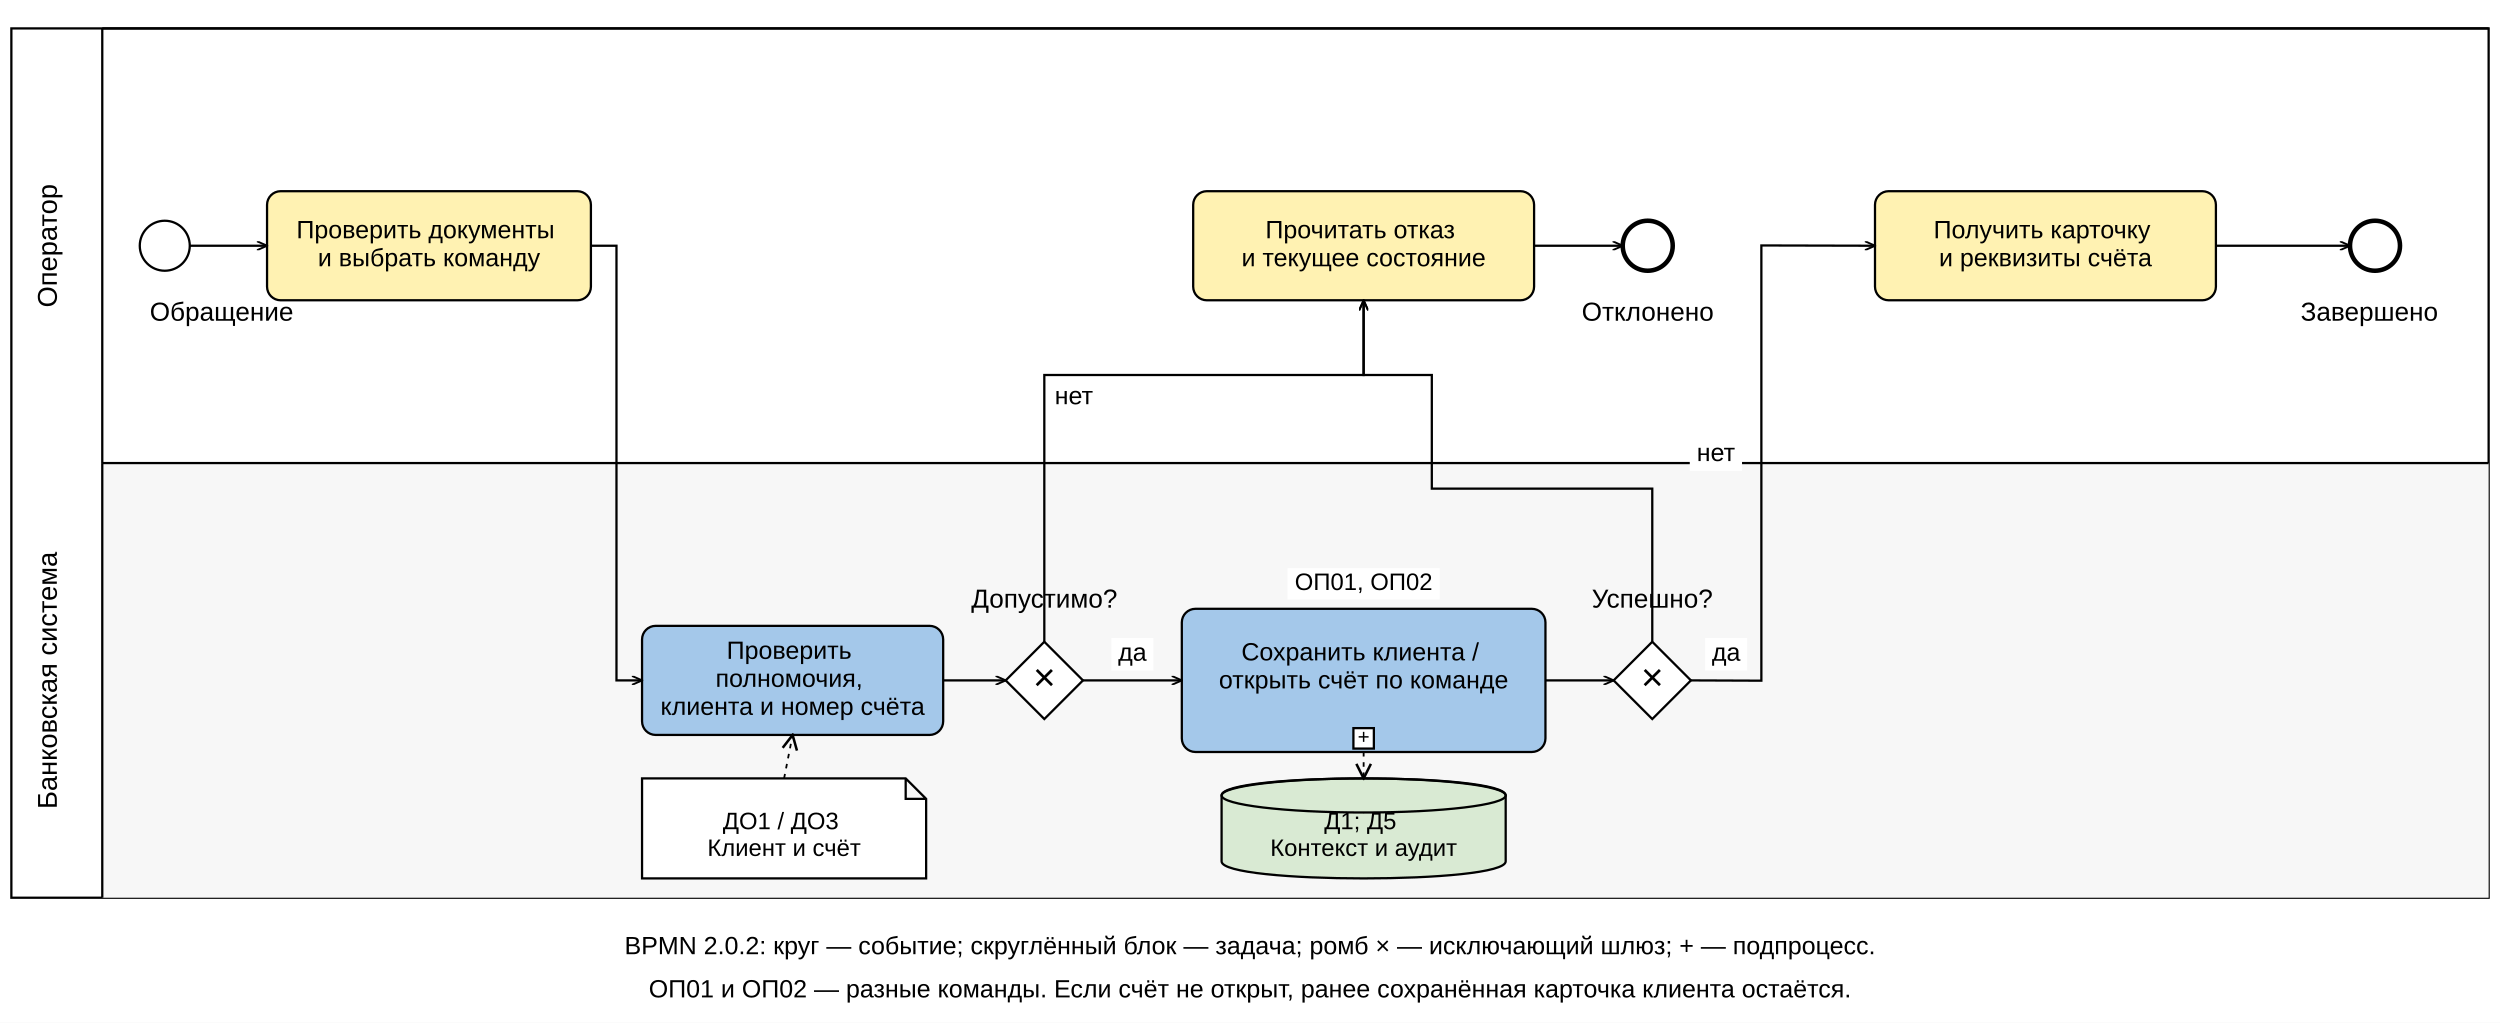
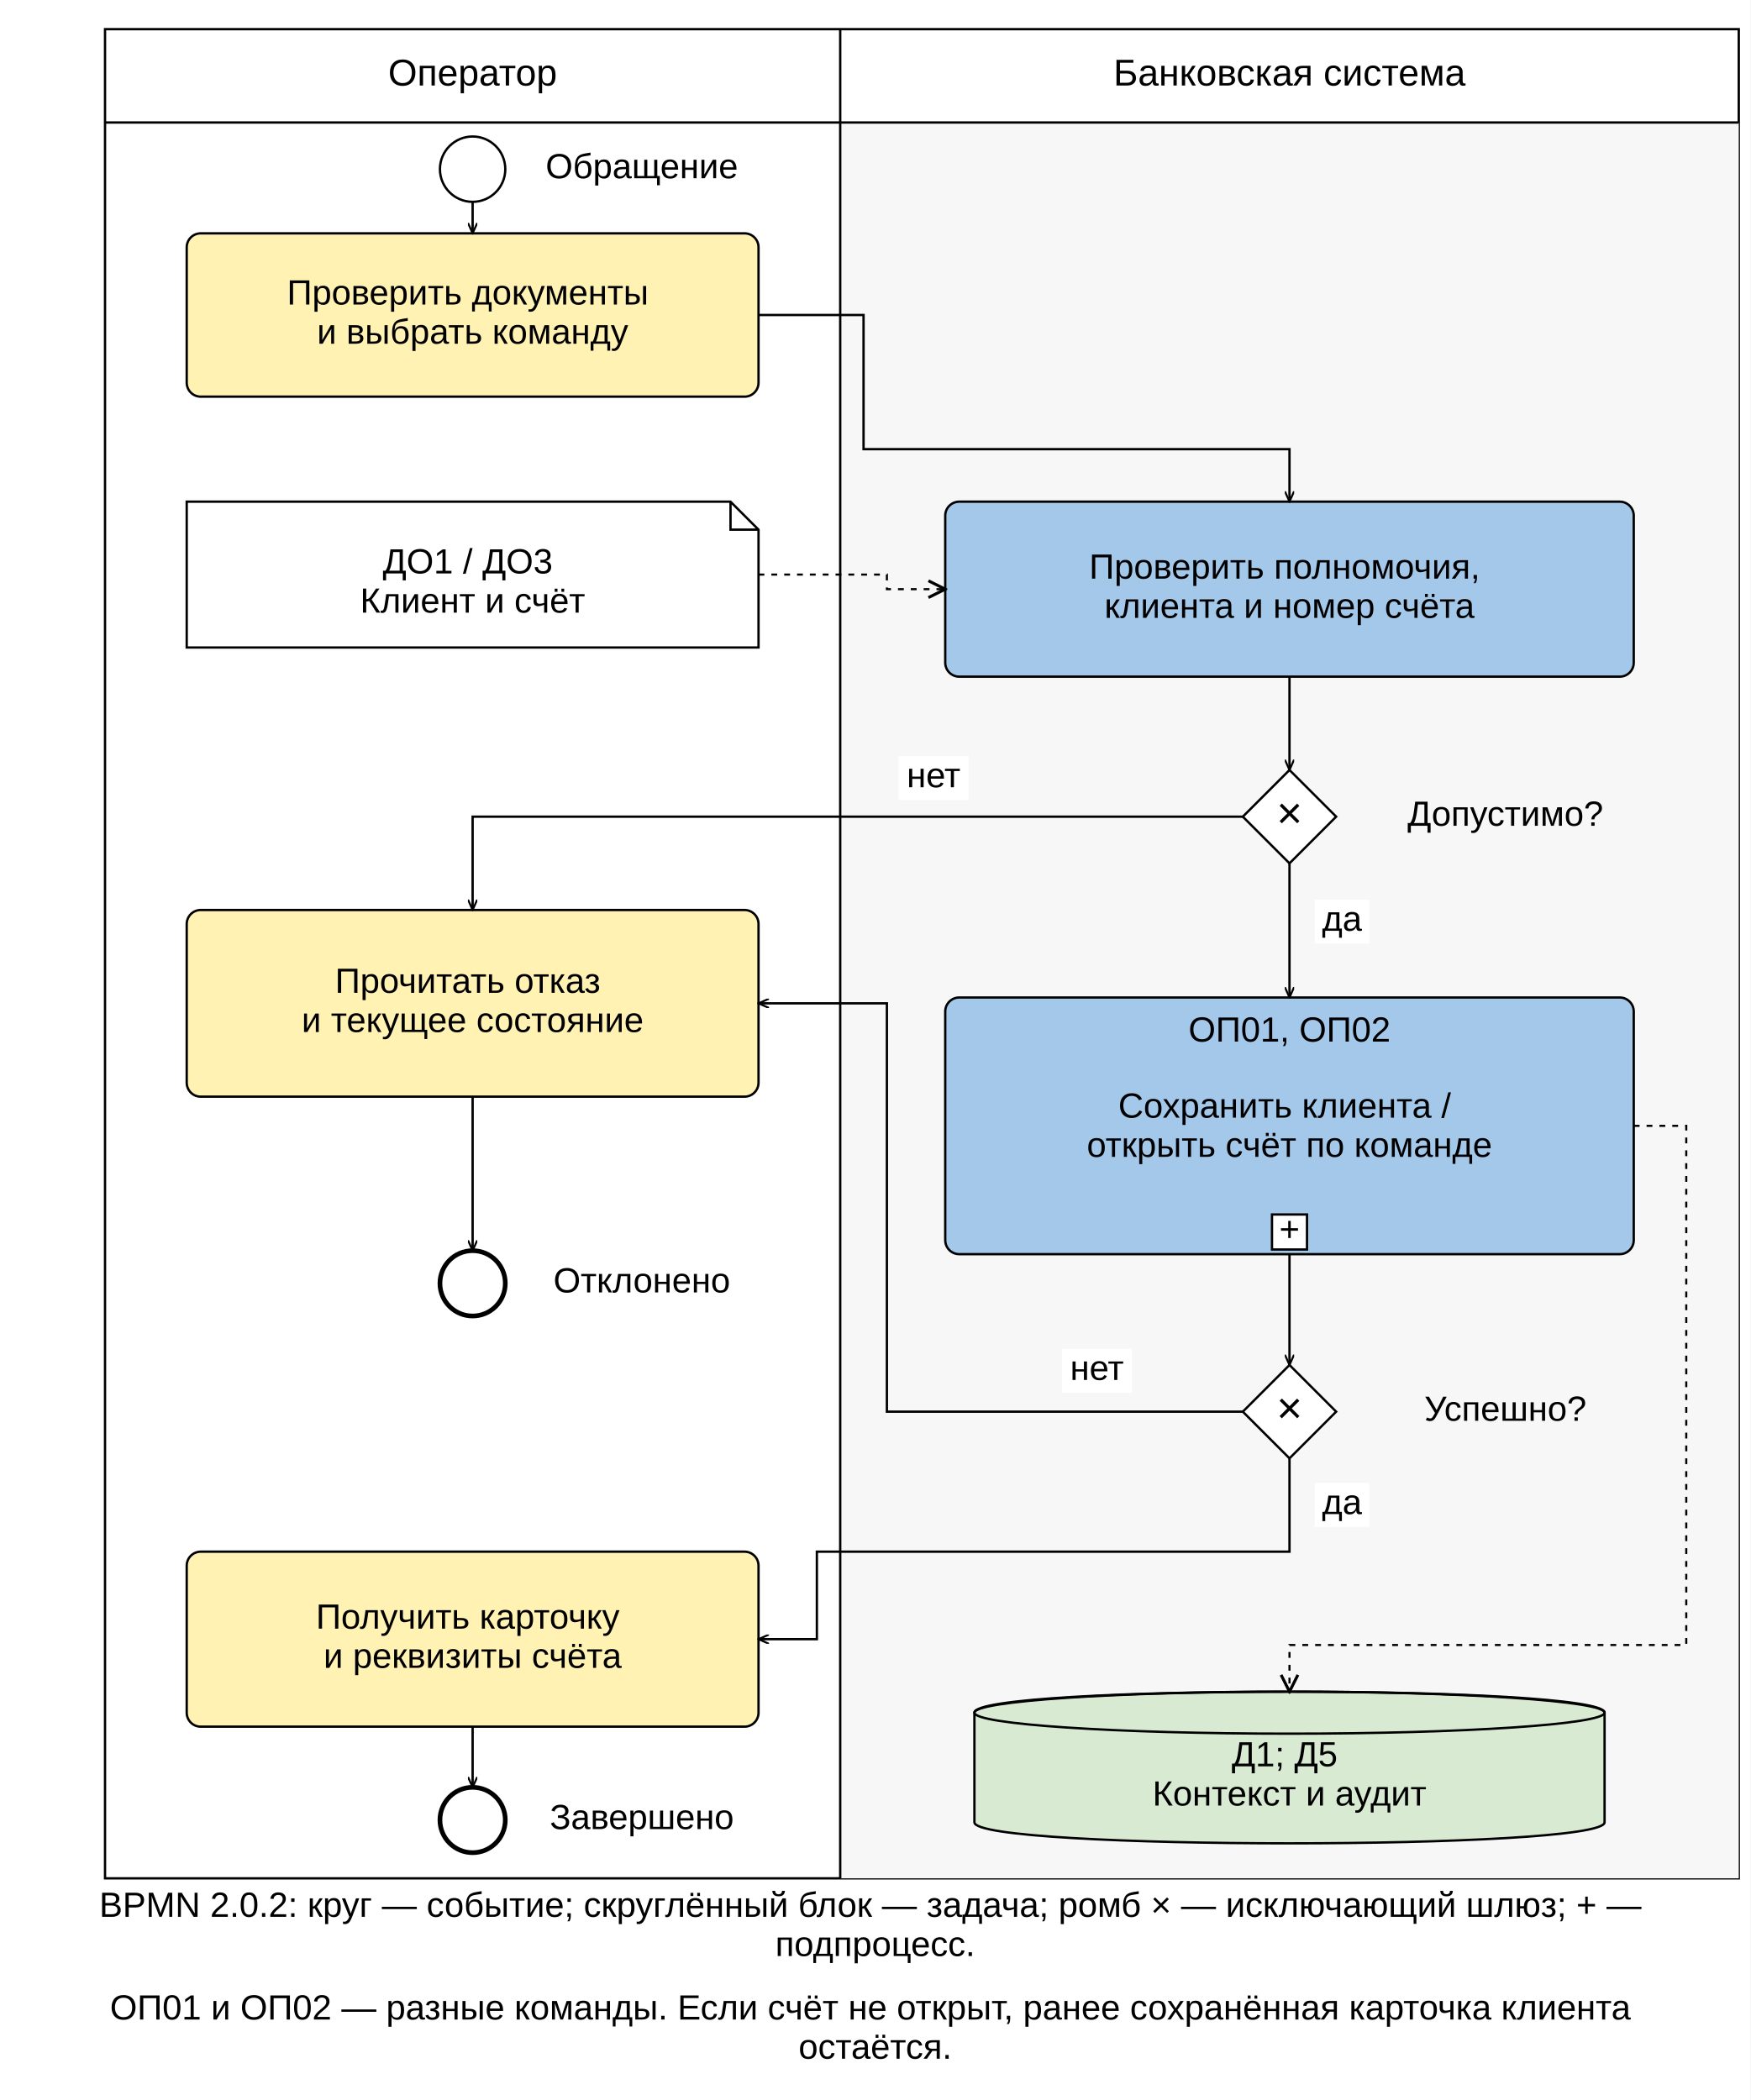
- <svg xmlns="http://www.w3.org/2000/svg" width="2200" height="900" viewBox="0 0 2200 900">
+ <svg xmlns="http://www.w3.org/2000/svg" width="1500" height="1800" viewBox="0 0 1500 1800">
  <defs>
    <marker id="arrow" markerWidth="10" markerHeight="8" refX="9" refY="4" orient="auto" markerUnits="userSpaceOnUse">
      <path d="M 0 0 L 9 4 L 0 8" fill="none" stroke="black" stroke-width="1.7" />
    </marker>
  </defs>
  <rect width="100%" height="100%" fill="white" />
-   <rect x="10" y="25" width="2180" height="765" fill="white" stroke="black" stroke-width="2" />
-   <polyline points="90,25.0 2190,25.0" fill="none" stroke="black" stroke-width="2" />
-   <polyline points="90,25.0 90,407.5" fill="none" stroke="black" stroke-width="2" />
-   <text x="50" y="216.25" text-anchor="middle" transform="rotate(-90 50 216.25)" font-family="Arial" font-size="24">Оператор</text>
-   <rect x="90" y="407.5" width="2100" height="382.5" fill="#F7F7F7" />
-   <polyline points="90,407.5 2190,407.5" fill="none" stroke="black" stroke-width="2" />
-   <polyline points="90,407.5 90,790.0" fill="none" stroke="black" stroke-width="2" />
-   <text x="50" y="598.75" text-anchor="middle" transform="rotate(-90 50 598.75)" font-family="Arial" font-size="24">Банковская система</text>
+   <rect x="90" y="25" width="1400" height="1585" fill="white" stroke="black" stroke-width="2" />
+   <rect x="720" y="105" width="770" height="1505" fill="#F7F7F7" />
+   <polyline points="90,105 1490,105" fill="none" stroke="black" stroke-width="2" />
+   <polyline points="720,25 720,1610" fill="none" stroke="black" stroke-width="2" />
+   <text x="405" y="73.32" text-anchor="middle" font-family="Arial" font-size="32" fill="black">
+     <tspan x="405" dy="0">Оператор</tspan>
+   </text>
+   <text x="1105" y="73.32" text-anchor="middle" font-family="Arial" font-size="32" fill="black">
+     <tspan x="1105" dy="0">Банковская система</tspan>
+   </text>
  <defs>
    <marker id="dataArrow" markerWidth="10" markerHeight="10" refX="9" refY="5" orient="auto">
      <path d="M1,1 L9,5 L1,9" fill="none" stroke="black" stroke-width="1.4" />
    </marker>
  </defs>
-   <circle cx="145" cy="216.25" r="22" fill="white" stroke="black" stroke-width="2" />
-   <text x="195" y="282.23" text-anchor="middle" font-family="Arial" font-size="23" fill="black">
-     <tspan x="195" dy="0">Обращение</tspan>
+   <circle cx="405" cy="145" r="28" fill="white" stroke="black" stroke-width="2" />
+   <text x="550" y="152.80" text-anchor="middle" font-family="Arial" font-size="30" fill="black">
+     <tspan x="550" dy="0">Обращение</tspan>
  </text>
-   <rect x="235" y="168.25" width="285" height="96" rx="12" fill="#FFF2B2" stroke="black" stroke-width="2" />
-   <text x="377.5" y="209.65" text-anchor="middle" font-family="Arial" font-size="22" fill="black">
-     <tspan x="377.5" dy="0">Проверить документы</tspan>
-     <tspan x="377.5" dy="24.64">и выбрать команду</tspan>
+   <rect x="160" y="200" width="490" height="140" rx="12" fill="#FFF2B2" stroke="black" stroke-width="2" />
+   <text x="405.0" y="261.00" text-anchor="middle" font-family="Arial" font-size="30" fill="black">
+     <tspan x="405.0" dy="0">Проверить документы</tspan>
+     <tspan x="405.0" dy="33.6">и выбрать команду</tspan>
  </text>
-   <rect x="565" y="550.75" width="265" height="96" rx="12" fill="#A4C8EA" stroke="black" stroke-width="2" />
-   <text x="697.5" y="579.83" text-anchor="middle" font-family="Arial" font-size="22" fill="black">
-     <tspan x="697.5" dy="0">Проверить</tspan>
-     <tspan x="697.5" dy="24.64">полномочия,</tspan>
-     <tspan x="697.5" dy="24.64">клиента и номер счёта</tspan>
+   <rect x="810" y="430" width="590" height="150" rx="12" fill="#A4C8EA" stroke="black" stroke-width="2" />
+   <text x="1105.0" y="496.00" text-anchor="middle" font-family="Arial" font-size="30" fill="black">
+     <tspan x="1105.0" dy="0">Проверить полномочия,</tspan>
+     <tspan x="1105.0" dy="33.6">клиента и номер счёта</tspan>
  </text>
-   <polygon points="919.0,564.75 953,598.75 919.0,632.75 885,598.75" fill="white" stroke="black" stroke-width="2" />
-   <text x="919.0" y="607.59" text-anchor="middle" font-family="Arial" font-size="34" fill="black">
-     <tspan x="919.0" dy="0">×</tspan>
+   <polygon points="1105.0,660 1145,700.0 1105.0,740 1065,700.0" fill="white" stroke="black" stroke-width="2" />
+   <text x="1105.0" y="709.88" text-anchor="middle" font-family="Arial" font-size="38" fill="black">
+     <tspan x="1105.0" dy="0">×</tspan>
  </text>
-   <text x="919" y="534.73" text-anchor="middle" font-family="Arial" font-size="23" fill="black">
-     <tspan x="919" dy="0">Допустимо?</tspan>
+   <text x="1290" y="707.80" text-anchor="middle" font-family="Arial" font-size="30" fill="black">
+     <tspan x="1290" dy="0">Допустимо?</tspan>
  </text>
-   <rect x="1040" y="535.75" width="320" height="126" rx="12" fill="#A4C8EA" stroke="black" stroke-width="2" />
-   <text x="1200.0" y="581.15" text-anchor="middle" font-family="Arial" font-size="22" fill="black">
-     <tspan x="1200.0" dy="0">Сохранить клиента /</tspan>
-     <tspan x="1200.0" dy="24.64">открыть счёт по команде</tspan>
+   <rect x="810" y="855" width="590" height="220" rx="12" fill="#A4C8EA" stroke="black" stroke-width="2" />
+   <text x="1105.0" y="892.80" text-anchor="middle" font-family="Arial" font-size="30" fill="black">
+     <tspan x="1105.0" dy="0">ОП01, ОП02</tspan>
  </text>
-   <rect x="1191.0" y="640.75" width="18" height="18" rx="0" fill="white" stroke="black" stroke-width="2" />
-   <text x="1200.0" y="654.43" text-anchor="middle" font-family="Arial" font-size="18" fill="black">
-     <tspan x="1200.0" dy="0">+</tspan>
+   <text x="1105.0" y="958.00" text-anchor="middle" font-family="Arial" font-size="30" fill="black">
+     <tspan x="1105.0" dy="0">Сохранить клиента /</tspan>
+     <tspan x="1105.0" dy="33.6">открыть счёт по команде</tspan>
  </text>
-   <polygon points="1454.0,564.75 1488,598.75 1454.0,632.75 1420,598.75" fill="white" stroke="black" stroke-width="2" />
-   <text x="1454.0" y="607.59" text-anchor="middle" font-family="Arial" font-size="34" fill="black">
-     <tspan x="1454.0" dy="0">×</tspan>
+   <rect x="1090.0" y="1041" width="30" height="30" rx="0" fill="white" stroke="black" stroke-width="2" />
+   <text x="1105.0" y="1063.80" text-anchor="middle" font-family="Arial" font-size="30" fill="black">
+     <tspan x="1105.0" dy="0">+</tspan>
  </text>
-   <text x="1454" y="534.73" text-anchor="middle" font-family="Arial" font-size="23" fill="black">
-     <tspan x="1454" dy="0">Успешно?</tspan>
+   <polygon points="1105.0,1170 1145,1210.0 1105.0,1250 1065,1210.0" fill="white" stroke="black" stroke-width="2" />
+   <text x="1105.0" y="1219.88" text-anchor="middle" font-family="Arial" font-size="38" fill="black">
+     <tspan x="1105.0" dy="0">×</tspan>
  </text>
-   <rect x="1650" y="168.25" width="300" height="96" rx="12" fill="#FFF2B2" stroke="black" stroke-width="2" />
-   <text x="1800.0" y="209.65" text-anchor="middle" font-family="Arial" font-size="22" fill="black">
-     <tspan x="1800.0" dy="0">Получить карточку</tspan>
-     <tspan x="1800.0" dy="24.64">и реквизиты счёта</tspan>
+   <text x="1290" y="1217.80" text-anchor="middle" font-family="Arial" font-size="30" fill="black">
+     <tspan x="1290" dy="0">Успешно?</tspan>
  </text>
-   <circle cx="2090" cy="216.25" r="22" fill="white" stroke="black" stroke-width="4" />
-   <text x="2085" y="282.23" text-anchor="middle" font-family="Arial" font-size="23" fill="black">
-     <tspan x="2085" dy="0">Завершено</tspan>
+   <rect x="160" y="1330" width="490" height="150" rx="12" fill="#FFF2B2" stroke="black" stroke-width="2" />
+   <text x="405.0" y="1396.00" text-anchor="middle" font-family="Arial" font-size="30" fill="black">
+     <tspan x="405.0" dy="0">Получить карточку</tspan>
+     <tspan x="405.0" dy="33.6">и реквизиты счёта</tspan>
  </text>
-   <rect x="1050" y="168.25" width="300" height="96" rx="12" fill="#FFF2B2" stroke="black" stroke-width="2" />
-   <text x="1200.0" y="209.65" text-anchor="middle" font-family="Arial" font-size="22" fill="black">
-     <tspan x="1200.0" dy="0">Прочитать отказ</tspan>
-     <tspan x="1200.0" dy="24.64">и текущее состояние</tspan>
+   <circle cx="405" cy="1560" r="28" fill="white" stroke="black" stroke-width="4" />
+   <text x="550" y="1567.80" text-anchor="middle" font-family="Arial" font-size="30" fill="black">
+     <tspan x="550" dy="0">Завершено</tspan>
  </text>
-   <circle cx="1450" cy="216.25" r="22" fill="white" stroke="black" stroke-width="4" />
-   <text x="1450" y="282.23" text-anchor="middle" font-family="Arial" font-size="23" fill="black">
-     <tspan x="1450" dy="0">Отклонено</tspan>
+   <rect x="160" y="780" width="490" height="160" rx="12" fill="#FFF2B2" stroke="black" stroke-width="2" />
+   <text x="405.0" y="851.00" text-anchor="middle" font-family="Arial" font-size="30" fill="black">
+     <tspan x="405.0" dy="0">Прочитать отказ</tspan>
+     <tspan x="405.0" dy="33.6">и текущее состояние</tspan>
  </text>
-   <polyline points="167,216.25 235,216.25" fill="none" stroke="black" stroke-width="2" marker-end="url(#arrow)" />
-   <polyline points="520,216.25 542.5,216.25 542.5,598.75 565,598.75" fill="none" stroke="black" stroke-width="2" marker-end="url(#arrow)" />
-   <polyline points="830,598.75 885,598.75" fill="none" stroke="black" stroke-width="2" marker-end="url(#arrow)" />
-   <polyline points="953,598.75 1040,598.75" fill="none" stroke="black" stroke-width="2" marker-end="url(#arrow)" />
-   <rect x="978.0" y="561.43" width="37.0" height="28.64" fill="white" />
-   <text x="996.5" y="581.47" text-anchor="middle" font-family="Arial" font-size="22" fill="black">
-     <tspan x="996.5" dy="0">да</tspan>
+   <circle cx="405" cy="1100" r="28" fill="white" stroke="black" stroke-width="4" />
+   <text x="550" y="1107.80" text-anchor="middle" font-family="Arial" font-size="30" fill="black">
+     <tspan x="550" dy="0">Отклонено</tspan>
  </text>
-   <polyline points="1360,598.75 1420,598.75" fill="none" stroke="black" stroke-width="2" marker-end="url(#arrow)" />
-   <polyline points="1488,598.75 1550,599 1550,216 1650,216.25" fill="none" stroke="black" stroke-width="2" marker-end="url(#arrow)" />
-   <rect x="1500.5" y="561.43" width="37.0" height="28.64" fill="white" />
-   <text x="1519.0" y="581.47" text-anchor="middle" font-family="Arial" font-size="22" fill="black">
-     <tspan x="1519.0" dy="0">да</tspan>
+   <polyline points="405.0,173 405.0,173 405.0,200 405.0,200" fill="none" stroke="black" stroke-width="2" marker-end="url(#arrow)" />
+   <polyline points="650,270.0 740,270 740,385 1105,385 1105.0,430" fill="none" stroke="black" stroke-width="2" marker-end="url(#arrow)" />
+   <polyline points="1105.0,580 1105.0,580 1105.0,660 1105.0,660" fill="none" stroke="black" stroke-width="2" marker-end="url(#arrow)" />
+   <polyline points="1105.0,740 1105.0,740 1105.0,855 1105.0,855" fill="none" stroke="black" stroke-width="2" marker-end="url(#arrow)" />
+   <rect x="1126.5" y="771.2" width="47.0" height="37.6" fill="white" />
+   <text x="1150" y="797.80" text-anchor="middle" font-family="Arial" font-size="30" fill="black">
+     <tspan x="1150" dy="0">да</tspan>
  </text>
-   <polyline points="1950,216.25 2068,216.25" fill="none" stroke="black" stroke-width="2" marker-end="url(#arrow)" />
-   <polyline points="1350,216.25 1428,216.25" fill="none" stroke="black" stroke-width="2" marker-end="url(#arrow)" />
-   <polyline points="919.0,564.75 919,330 1200,330 1200.0,264.25" fill="none" stroke="black" stroke-width="2" marker-end="url(#arrow)" />
-   <rect x="922.008" y="335.68" width="45.984" height="28.64" fill="white" />
-   <text x="945" y="355.72" text-anchor="middle" font-family="Arial" font-size="22" fill="black">
-     <tspan x="945" dy="0">нет</tspan>
+   <polyline points="1105.0,1075 1105.0,1075 1105.0,1170 1105.0,1170" fill="none" stroke="black" stroke-width="2" marker-end="url(#arrow)" />
+   <polyline points="1105.0,1250 1105,1330 700,1330 700,1405 650,1405.0" fill="none" stroke="black" stroke-width="2" marker-end="url(#arrow)" />
+   <rect x="1126.5" y="1271.2" width="47.0" height="37.6" fill="white" />
+   <text x="1150" y="1297.80" text-anchor="middle" font-family="Arial" font-size="30" fill="black">
+     <tspan x="1150" dy="0">да</tspan>
  </text>
-   <polyline points="1454.0,564.75 1454,430 1260,430 1260,330 1200,330 1200.0,264.25" fill="none" stroke="black" stroke-width="2" marker-end="url(#arrow)" />
-   <rect x="1487.008" y="385.68" width="45.984" height="28.64" fill="white" />
-   <text x="1510" y="405.72" text-anchor="middle" font-family="Arial" font-size="22" fill="black">
-     <tspan x="1510" dy="0">нет</tspan>
+   <polyline points="405.0,1480 405.0,1480 405.0,1532 405.0,1532" fill="none" stroke="black" stroke-width="2" marker-end="url(#arrow)" />
+   <polyline points="405.0,940 405.0,940 405.0,1072 405.0,1072" fill="none" stroke="black" stroke-width="2" marker-end="url(#arrow)" />
+   <polyline points="1065,700.0 760,700 405,700 405.0,780" fill="none" stroke="black" stroke-width="2" marker-end="url(#arrow)" />
+   <rect x="770.008" y="648.2" width="59.984" height="37.6" fill="white" />
+   <text x="800" y="674.80" text-anchor="middle" font-family="Arial" font-size="30" fill="black">
+     <tspan x="800" dy="0">нет</tspan>
  </text>
-   <rect x="1133.0" y="499.99" width="134.0" height="27.52" fill="white" />
-   <text x="1200.0" y="519.21" text-anchor="middle" font-family="Arial" font-size="21" fill="black">
-     <tspan x="1200.0" dy="0">ОП01, ОП02</tspan>
+   <polyline points="1065,1210.0 760,1210 760,860 650,860.0" fill="none" stroke="black" stroke-width="2" marker-end="url(#arrow)" />
+   <rect x="910.008" y="1156.2" width="59.984" height="37.6" fill="white" />
+   <text x="940" y="1182.80" text-anchor="middle" font-family="Arial" font-size="30" fill="black">
+     <tspan x="940" dy="0">нет</tspan>
  </text>
-   <path d="M565,685 H797 L815,703 V773 H565 Z M797,685 V703 H815" fill="white" stroke="black" stroke-width="2" />
-   <text x="690.0" y="729.70" text-anchor="middle" font-family="Arial" font-size="21" fill="black">
-     <tspan x="690.0" dy="0">ДО1 / ДО3</tspan>
-     <tspan x="690.0" dy="23.52">Клиент и счёт</tspan>
+   <path d="M160,430 H626 L650,454 V555 H160 Z M626,430 V454 H650" fill="white" stroke="black" stroke-width="2" />
+   <text x="405.0" y="491.50" text-anchor="middle" font-family="Arial" font-size="30" fill="black">
+     <tspan x="405.0" dy="0">ДО1 / ДО3</tspan>
+     <tspan x="405.0" dy="33.6">Клиент и счёт</tspan>
  </text>
-   <polyline points="690.0,685 697.5,646.75" fill="none" stroke="black" stroke-width="1.6" stroke-dasharray="4 5" marker-end="url(#dataArrow)" />
-   <path d="M1075,700 C1075,680 1325,680 1325,700 V758 C1325,778 1075,778 1075,758 Z" fill="#D9EAD3" stroke="black" stroke-width="2" />
-   <ellipse cx="1200.0" cy="700" rx="125.0" ry="15" fill="none" stroke="black" stroke-width="2" />
-   <text x="1200.0" y="729.70" text-anchor="middle" font-family="Arial" font-size="21" fill="black">
-     <tspan x="1200.0" dy="0">Д1; Д5</tspan>
-     <tspan x="1200.0" dy="23.52">Контекст и аудит</tspan>
+   <polyline points="650,492.5 760,492.5 760,505.0 810,505.0" fill="none" stroke="black" stroke-width="1.8" stroke-dasharray="5 6" marker-end="url(#dataArrow)" />
+   <path d="M835,1468 C835,1444 1375,1444 1375,1468 V1562 C1375,1586 835,1586 835,1562 Z" fill="#D9EAD3" stroke="black" stroke-width="2" />
+   <ellipse cx="1105.0" cy="1468" rx="270.0" ry="18" fill="none" stroke="black" stroke-width="2" />
+   <text x="1105.0" y="1514.00" text-anchor="middle" font-family="Arial" font-size="30" fill="black">
+     <tspan x="1105.0" dy="0">Д1; Д5</tspan>
+     <tspan x="1105.0" dy="33.6">Контекст и аудит</tspan>
  </text>
-   <polyline points="1200.0,661.75 1200.0,685" fill="none" stroke="black" stroke-width="1.6" stroke-dasharray="4 5" marker-end="url(#dataArrow)" />
-   <text x="1100.0" y="839.72" text-anchor="middle" font-family="Arial" font-size="22" fill="black">
-     <tspan x="1100.0" dy="0">BPMN 2.0.2: круг — событие; скруглённый блок — задача; ромб × — исключающий шлюз; + — подпроцесс.</tspan>
+   <polyline points="1400,965.0 1445,965.0 1445,1410 1105.0,1410 1105.0,1450" fill="none" stroke="black" stroke-width="1.8" stroke-dasharray="5 6" marker-end="url(#dataArrow)" />
+   <text x="750.0" y="1643.00" text-anchor="middle" font-family="Arial" font-size="30" fill="black">
+     <tspan x="750.0" dy="0">BPMN 2.0.2: круг — событие; скруглённый блок — задача; ромб × — исключающий шлюз; + —</tspan>
+     <tspan x="750.0" dy="33.6">подпроцесс.</tspan>
  </text>
-   <text x="1100.0" y="877.72" text-anchor="middle" font-family="Arial" font-size="22" fill="black">
-     <tspan x="1100.0" dy="0">ОП01 и ОП02 — разные команды. Если счёт не открыт, ранее сохранённая карточка клиента остаётся.</tspan>
+   <text x="750.0" y="1731.00" text-anchor="middle" font-family="Arial" font-size="30" fill="black">
+     <tspan x="750.0" dy="0">ОП01 и ОП02 — разные команды. Если счёт не открыт, ранее сохранённая карточка клиента</tspan>
+     <tspan x="750.0" dy="33.6">остаётся.</tspan>
  </text>
</svg>
